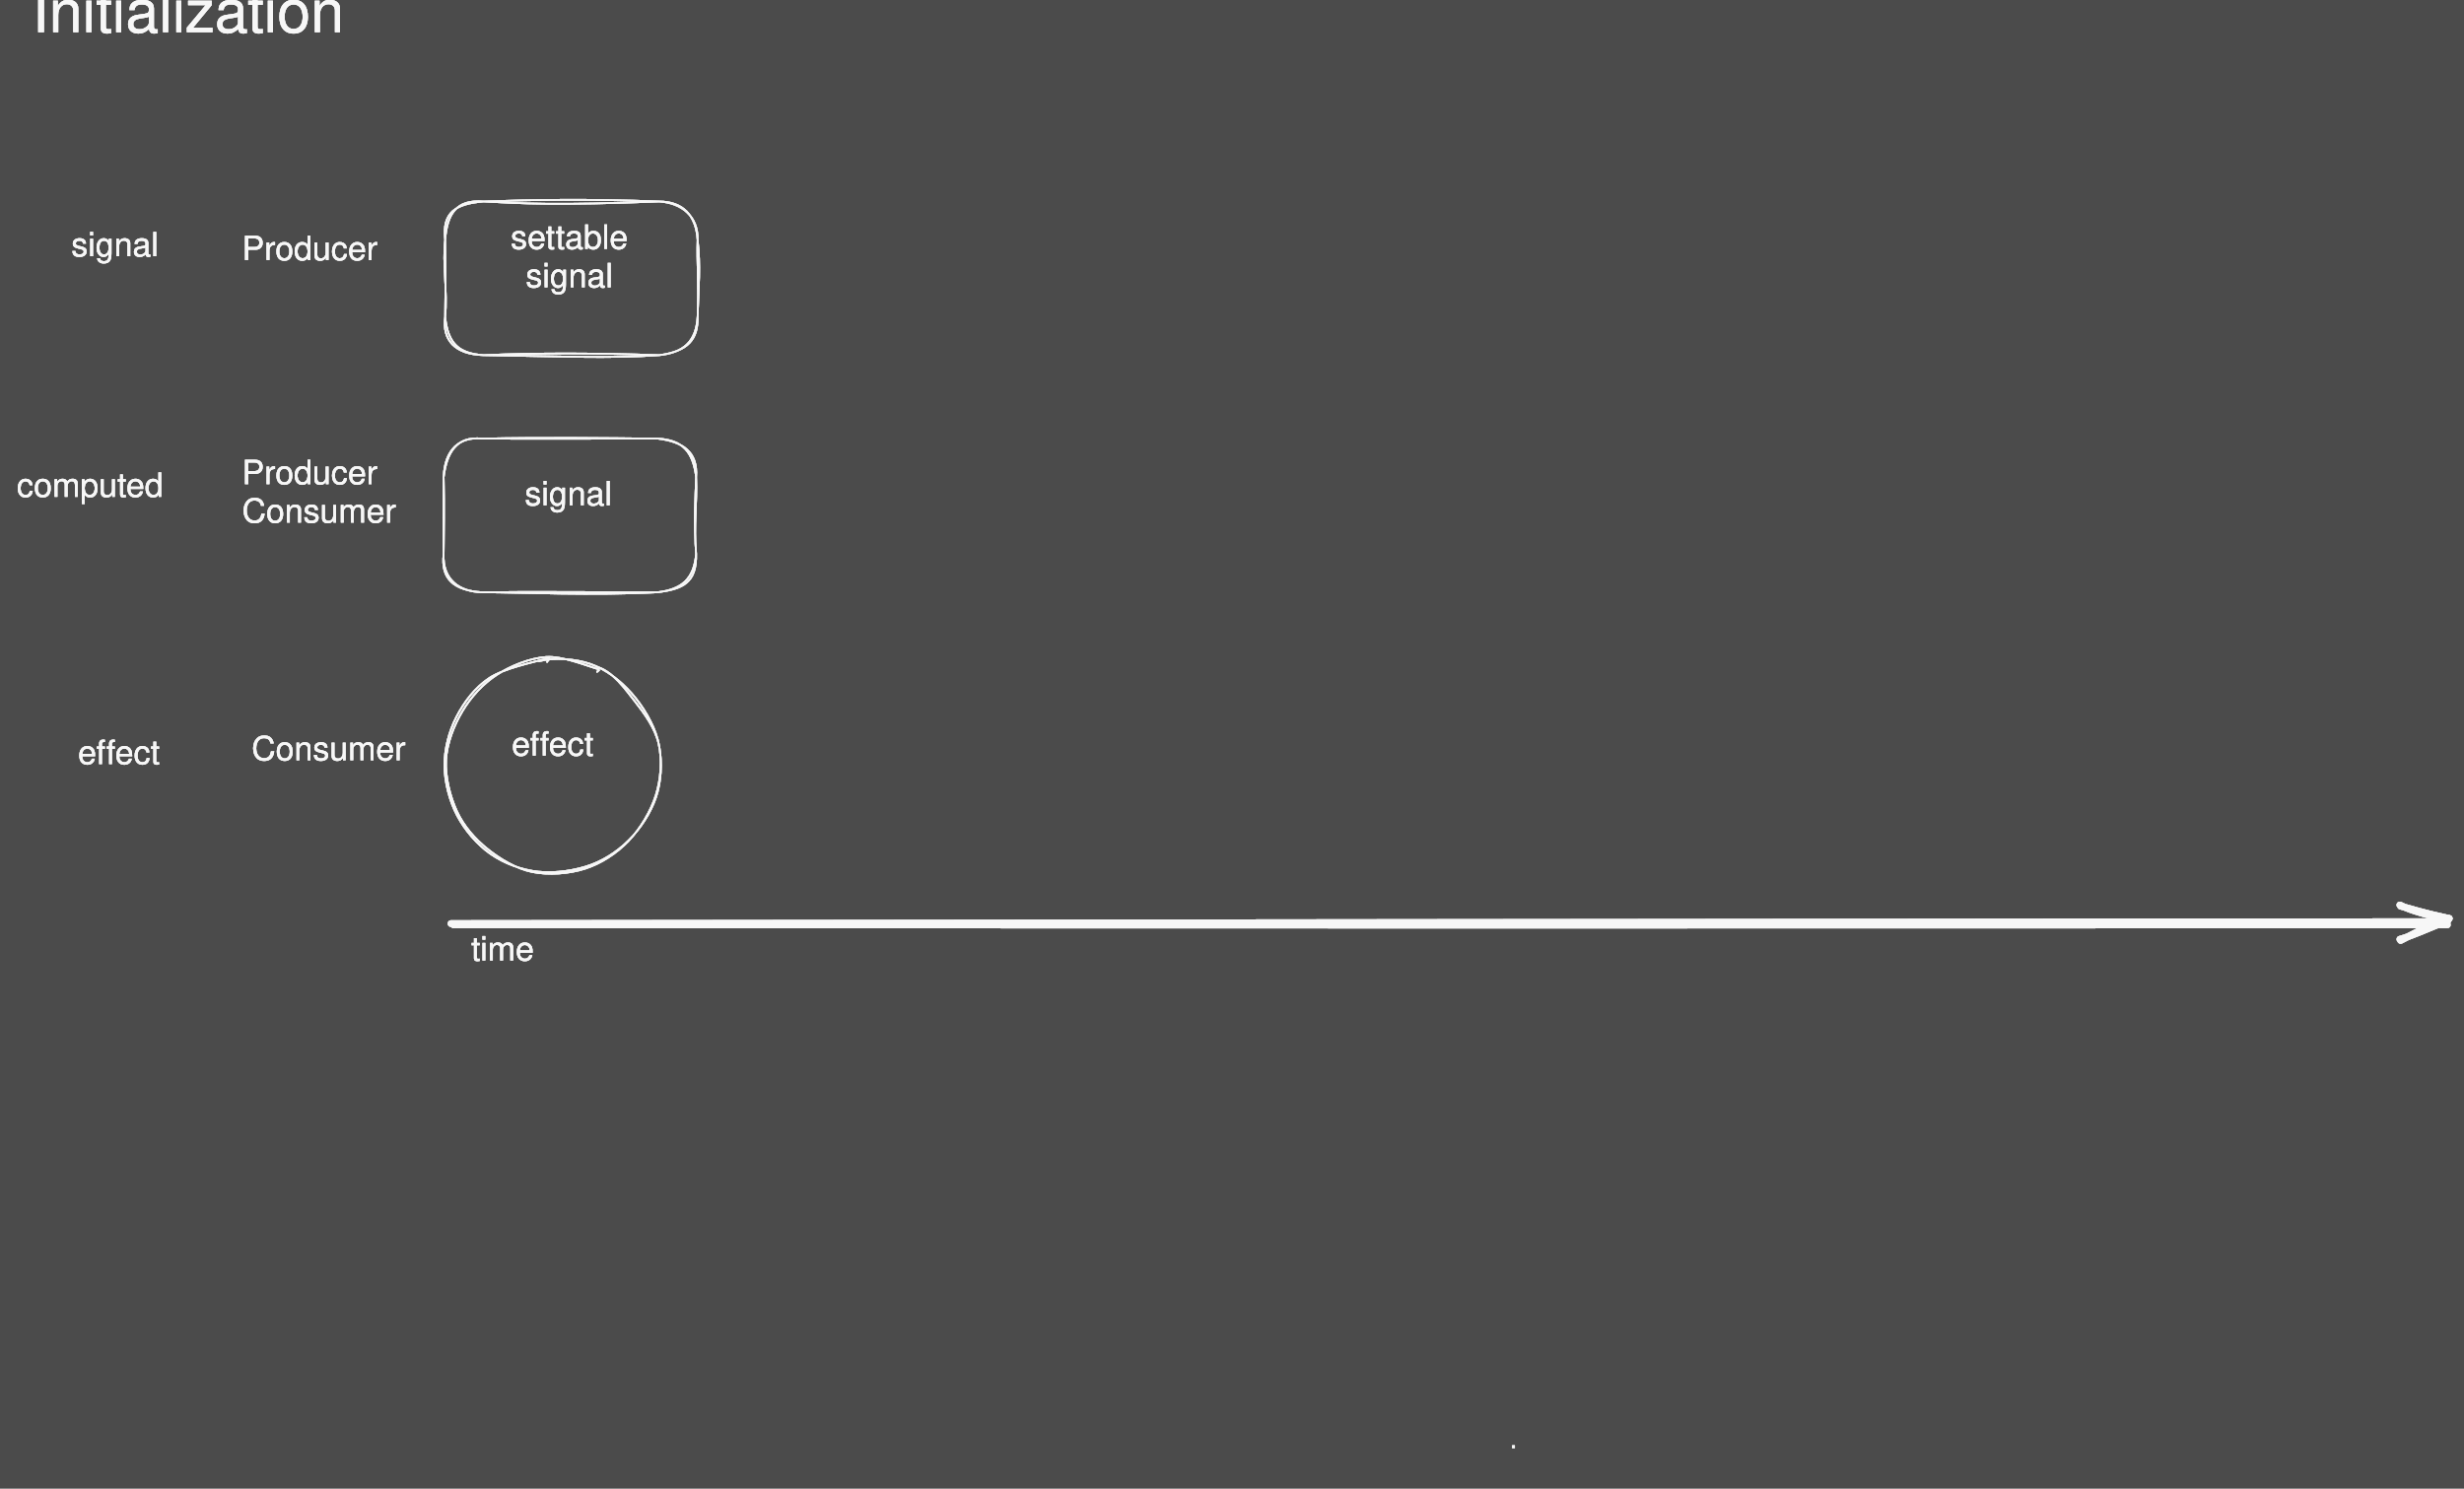
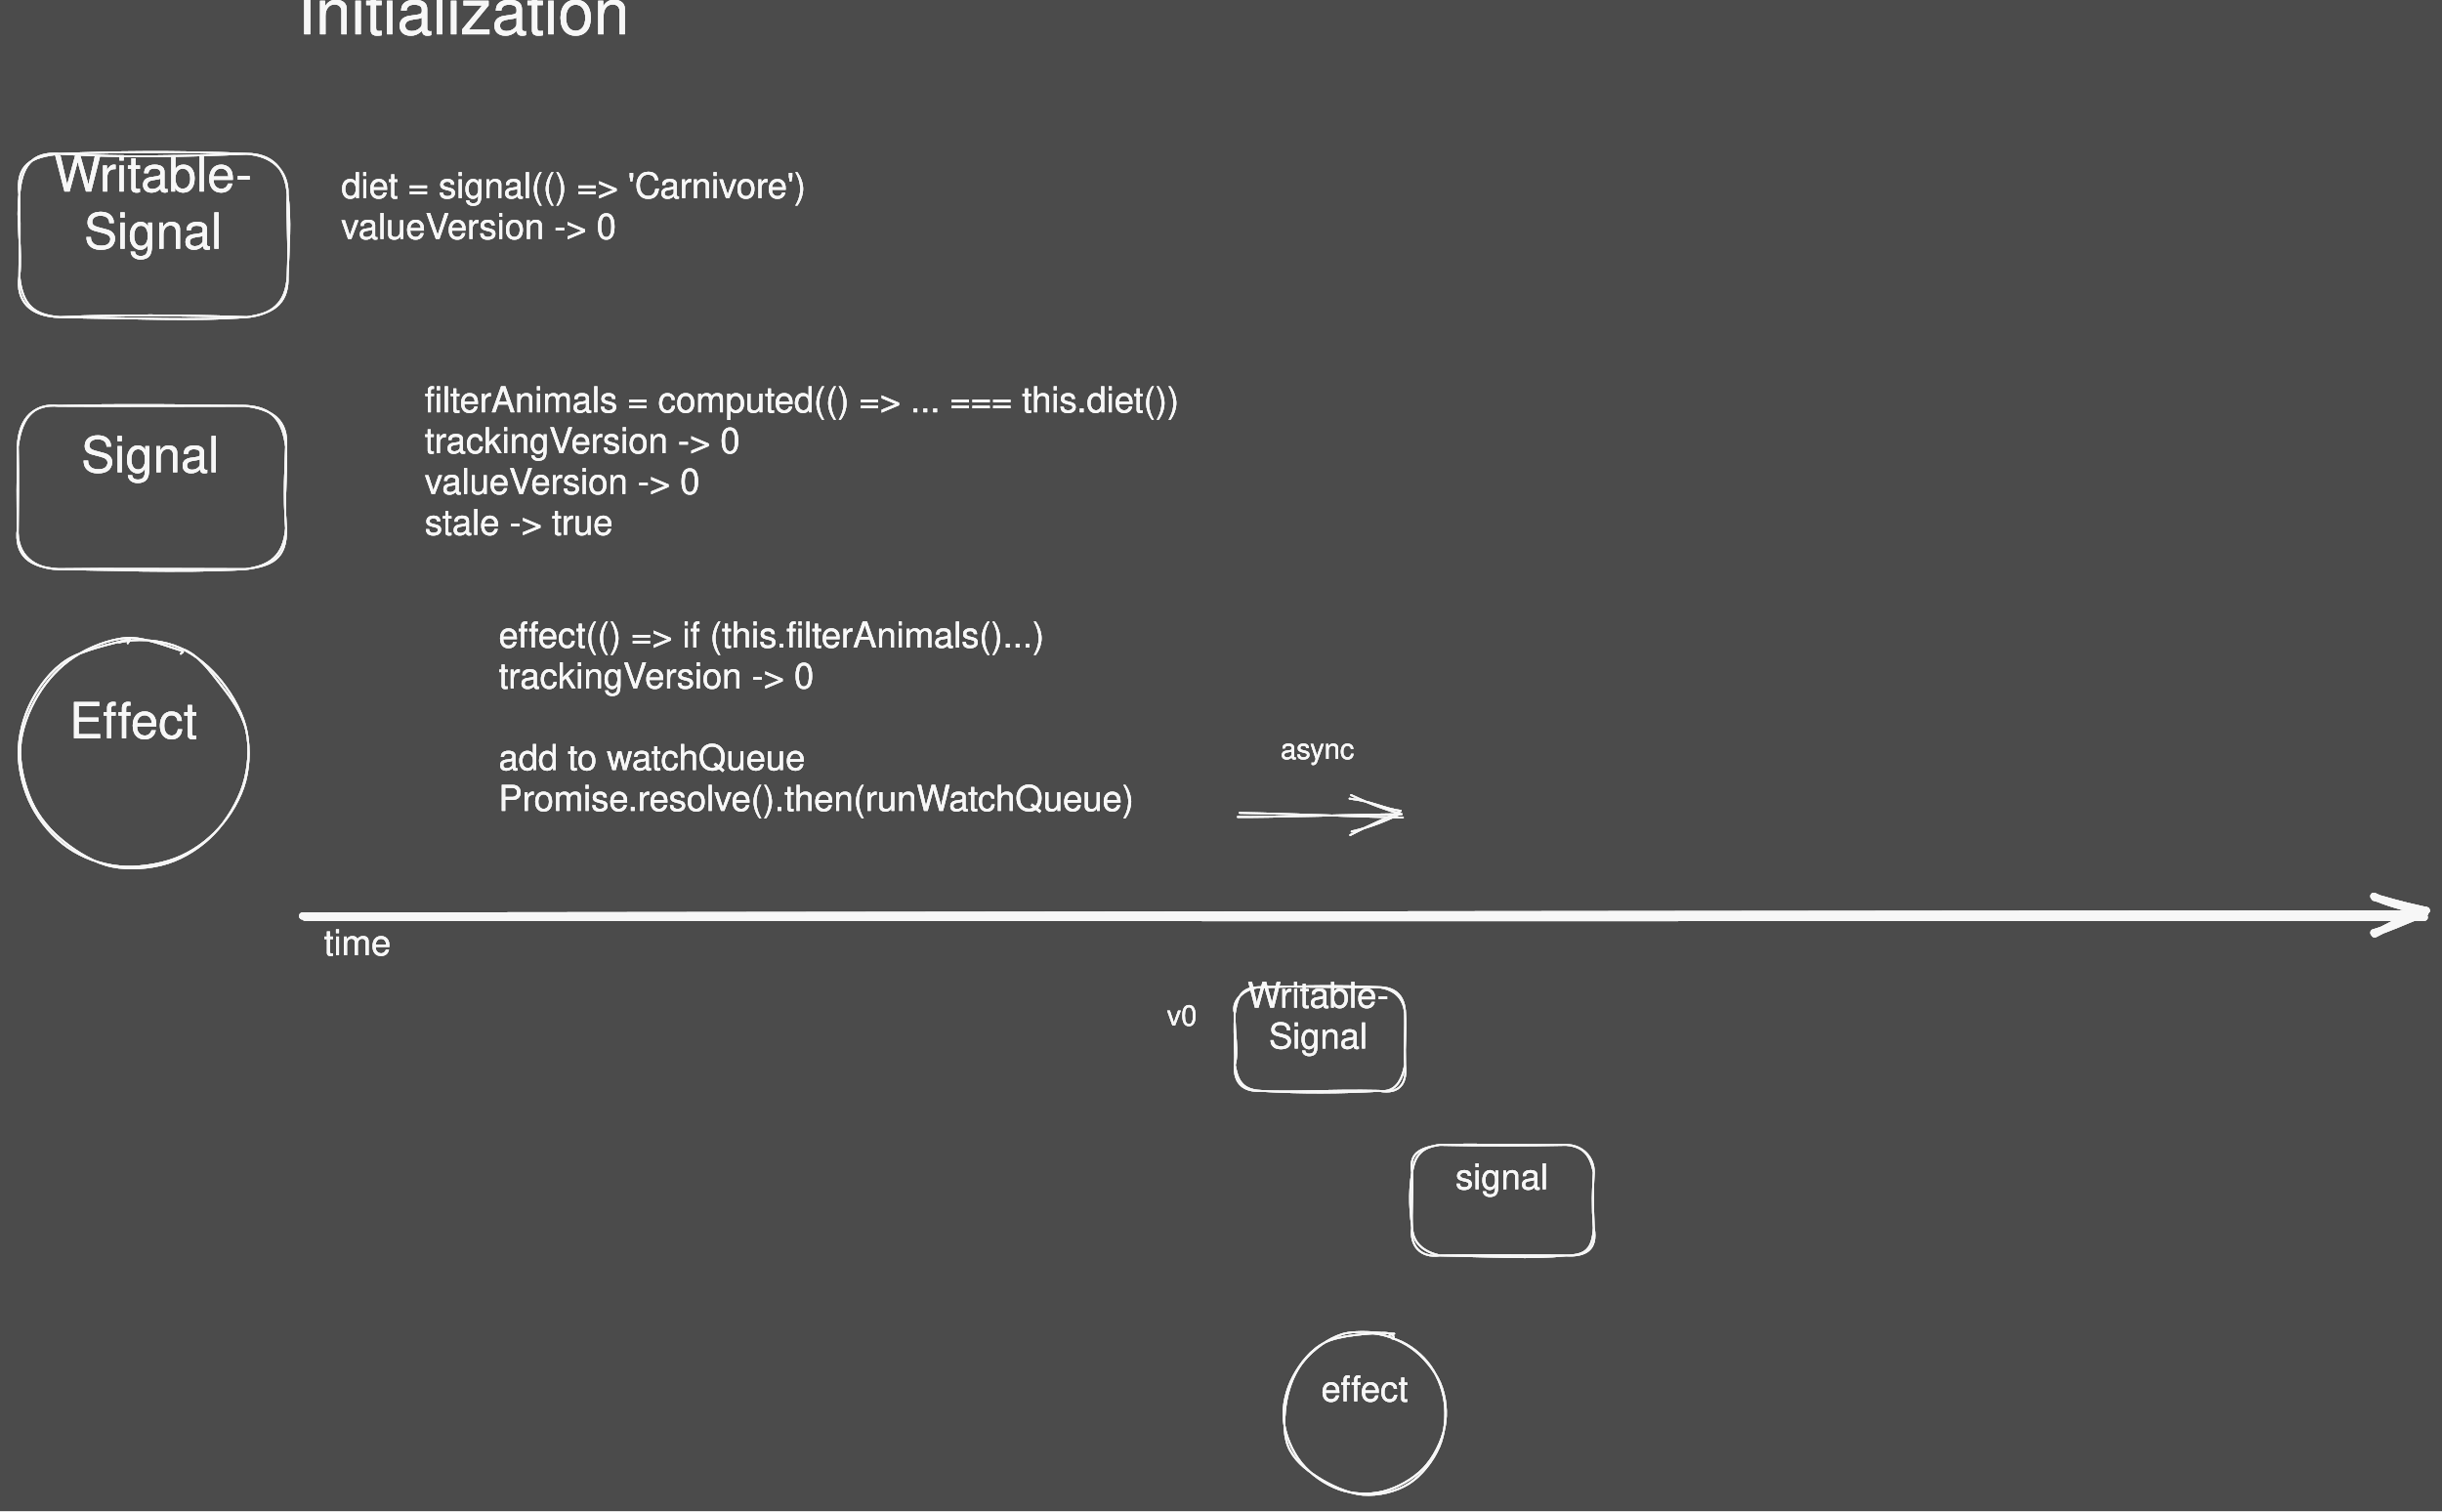
- <svg xmlns="http://www.w3.org/2000/svg" version="1.1" viewBox="0 0 1474.834 891.174" width="4424.502" height="2673.522" filter="invert(93%) hue-rotate(180deg)">
+ <svg xmlns="http://www.w3.org/2000/svg" version="1.1" viewBox="0 0 1375.278 851.072" width="4125.835" height="2553.215" filter="invert(93%) hue-rotate(180deg)">
  <defs>
    <style class="style-fonts">
      @font-face {
        font-family: "Virgil";
        src: url("https://excalidraw.com/Virgil.woff2");
      }
      @font-face {
        font-family: "Cascadia";
        src: url("https://excalidraw.com/Cascadia.woff2");
      }
    </style>
  </defs>
-   <rect x="0" y="0" width="1474.834" height="891.174" fill="#ffffff" />
-   <g stroke-linecap="round" transform="translate(266.4444 120.6222) rotate(0 75.55556 46.00002)">
+   <rect x="0" y="0" width="1375.278" height="851.072" fill="#ffffff" />
+   <g stroke-linecap="round" transform="translate(10.88892 86.62215) rotate(0 75.55556 46.00002)">
    <path d="M23 0 M23 0 C46.1 1.23, 66.52 2.42, 128.11 0 M23 0 C52.67 -1.02, 84.99 -1.62, 128.11 0 M128.11 0 C141.72 0.88, 151.55 8.96, 151.11 23 M128.11 0 C142.07 0.06, 150.15 7.99, 151.11 23 M151.11 23 C152.95 38.32, 151.68 51.58, 151.11 69 M151.11 23 C150.6 35.51, 151.94 49.81, 151.11 69 M151.11 69 C150.2 84.48, 142.16 90.51, 128.11 92 M151.11 69 C151.48 82.19, 145.63 89.72, 128.11 92 M128.11 92 C97.51 94.14, 68.73 92.62, 23 92 M128.11 92 C91.48 90.76, 55.92 90.55, 23 92 M23 92 C8.74 90.96, 1.71 85.75, 0 69 M23 92 C6.03 91.54, -1.93 83.12, 0 69 M0 69 C1.56 54.25, -1.73 36.86, 0 23 M0 69 C0.06 58.64, 0.41 47.47, 0 23 M0 23 C-1.93 6.41, 6.34 1.39, 23 0 M0 23 C1.2 7.59, 6.45 -1.31, 23 0" stroke="#000000" stroke-width="1" fill="none" />
  </g>
-   <g transform="translate(305.7555 143.8222) rotate(0 35.02441 23)">
-     <text x="35.024" y="0" font-family="Helvetica, Segoe UI Emoji" font-size="20px" fill="#000000" text-anchor="middle" style="white-space: pre;" direction="ltr" dominant-baseline="text-before-edge">settable</text>
-     <text x="35.024" y="23" font-family="Helvetica, Segoe UI Emoji" font-size="20px" fill="#000000" text-anchor="middle" style="white-space: pre;" direction="ltr" dominant-baseline="text-before-edge">signal</text>
+   <g transform="translate(30.47059 100.6222) rotate(0 55.75391 32.2)">
+     <text x="55.754" y="0" font-family="Helvetica, Segoe UI Emoji" font-size="28px" fill="#000000" text-anchor="middle" style="white-space: pre;" direction="ltr" dominant-baseline="text-before-edge">Writable-</text>
+     <text x="55.754" y="32.2" font-family="Helvetica, Segoe UI Emoji" font-size="28px" fill="#000000" text-anchor="middle" style="white-space: pre;" direction="ltr" dominant-baseline="text-before-edge">Signal</text>
  </g>
-   <g stroke-linecap="round" transform="translate(265.5555 262.5665) rotate(0 75.55556 46.00002)">
+   <g stroke-linecap="round" transform="translate(10 228.5665) rotate(0 75.55556 46.00002)">
    <path d="M23 0 M23 0 C58.4 0.26, 97.36 -0.04, 128.11 0 M23 0 C59.62 -0.76, 95.92 -0.32, 128.11 0 M128.11 0 C143.15 0.82, 149.19 7.91, 151.11 23 M128.11 0 C142.97 1.8, 152.29 7.9, 151.11 23 M151.11 23 C151.77 38.85, 149.59 52.13, 151.11 69 M151.11 23 C150.72 35.43, 149.69 49.29, 151.11 69 M151.11 69 C149.79 84.3, 142.29 90.27, 128.11 92 M151.11 69 C151.62 86.48, 142.92 90.08, 128.11 92 M128.11 92 C89.19 94.05, 48.4 92.11, 23 92 M128.11 92 C90.25 92, 51.84 91.57, 23 92 M23 92 C6.66 90.94, -1.94 84.45, 0 69 M23 92 C9.43 91.75, -0.78 84.44, 0 69 M0 69 C-0.28 56.07, -0.19 39.73, 0 23 M0 69 C0.08 54.86, 0.41 41.42, 0 23 M0 23 C0.58 6.47, 9.63 -1.3, 23 0 M0 23 C1.84 8.68, 7.4 -1.67, 23 0" stroke="#000000" stroke-width="1" fill="none" />
  </g>
-   <g transform="translate(314.0665 297.3221) rotate(0 26.12793 11.5)">
-     <text x="26.128" y="0" font-family="Helvetica, Segoe UI Emoji" font-size="20px" fill="#000000" text-anchor="middle" style="white-space: pre;" direction="ltr" dominant-baseline="text-before-edge">signal</text>
+   <g transform="translate(45.72201 258.7221) rotate(0 38.91699 16.1)">
+     <text x="38.917" y="0" font-family="Helvetica, Segoe UI Emoji" font-size="28px" fill="#000000" text-anchor="middle" style="white-space: pre;" direction="ltr" dominant-baseline="text-before-edge">Signal</text>
  </g>
-   <g stroke-linecap="round" transform="translate(266.4444 394.3444) rotate(0 64.22224 64.22224)">
+   <g stroke-linecap="round" transform="translate(10.88894 360.3444) rotate(0 64.22224 64.22224)">
    <path d="M56.13 1.49 C65.5 -0.84, 77.76 -0.04, 86.99 3.14 C96.22 6.33, 104.81 13.02, 111.53 20.58 C118.24 28.13, 124.65 38.67, 127.28 48.48 C129.9 58.28, 129.76 69.79, 127.27 79.39 C124.79 89, 118.95 98.8, 112.37 106.1 C105.79 113.4, 97.2 119.63, 87.78 123.2 C78.37 126.77, 65.94 128.55, 55.86 127.51 C45.78 126.48, 35.44 122.6, 27.31 116.98 C19.19 111.37, 11.75 102.66, 7.13 93.83 C2.5 84.99, -0.35 73.81, -0.41 63.97 C-0.48 54.12, 2.25 43.52, 6.75 34.77 C11.24 26.03, 17.79 17.22, 26.55 11.48 C35.3 5.74, 53.52 1.92, 59.27 0.32 C65.02 -1.27, 61.19 1.02, 61.05 1.93 M91.76 5.11 C100.77 8.35, 107.37 17.66, 113.37 25.3 C119.38 32.95, 125.67 41.61, 127.79 50.98 C129.92 60.36, 129.16 71.86, 126.14 81.57 C123.12 91.27, 116.75 101.85, 109.68 109.2 C102.61 116.56, 93.29 122.62, 83.71 125.7 C74.12 128.78, 61.92 129.67, 52.17 127.68 C42.42 125.69, 32.73 119.81, 25.22 113.76 C17.71 107.72, 11.2 100.27, 7.09 91.41 C2.98 82.55, 0 70.62, 0.55 60.62 C1.1 50.62, 5.3 39.92, 10.37 31.42 C15.44 22.92, 22.64 15.01, 30.97 9.6 C39.3 4.19, 50.65 -0.35, 60.35 -1.04 C70.05 -1.73, 84.07 3.98, 89.17 5.46 C94.27 6.94, 91.31 6.98, 90.95 7.86" stroke="#000000" stroke-width="1" fill="none" />
  </g>
-   <g transform="translate(306.4773 447.1546) rotate(0 24.27734 11.5)">
-     <text x="24.277" y="0" font-family="Helvetica, Segoe UI Emoji" font-size="20px" fill="#000000" text-anchor="middle" style="white-space: pre;" direction="ltr" dominant-baseline="text-before-edge">effect</text>
+   <g transform="translate(39.65916 408.5546) rotate(0 35.54004 16.1)">
+     <text x="35.54" y="0" font-family="Helvetica, Segoe UI Emoji" font-size="28px" fill="#000000" text-anchor="middle" style="white-space: pre;" direction="ltr" dominant-baseline="text-before-edge">Effect</text>
+   </g>
+   <g transform="translate(192.1637 106.4) rotate(0 131.3721 34.5)">
+     <text x="0" y="0" font-family="Helvetica, Segoe UI Emoji" font-size="20px" fill="#000000" text-anchor="start" style="white-space: pre;" direction="ltr" dominant-baseline="text-before-edge">diet = signal(() =&gt; 'Carnivore')</text>
+     <text x="0" y="23" font-family="Helvetica, Segoe UI Emoji" font-size="20px" fill="#000000" text-anchor="start" style="white-space: pre;" direction="ltr" dominant-baseline="text-before-edge">valueVersion -&gt; 0</text>
+     <text x="0" y="46" font-family="Helvetica, Segoe UI Emoji" font-size="20px" fill="#000000" text-anchor="start" style="white-space: pre;" direction="ltr" dominant-baseline="text-before-edge" />
  </g>
  <g stroke-linecap="round">
-     <g transform="translate(271.7777 553.1222) rotate(0 595.6262 -0.3401589)">
+     <g transform="translate(172.2222 516.1222) rotate(0 595.6262 -0.3401589)">
      <path d="M-0.23 0.55 C198.73 0.68, 994.26 0.76, 1193.06 0.5 M-1.8 -0.21 C197.1 -0.41, 993.47 -1.36, 1192.4 -1.35" stroke="#000000" stroke-width="4" fill="none" />
    </g>
-     <g transform="translate(271.7777 553.1222) rotate(0 595.6262 -0.3401589)">
+     <g transform="translate(172.2222 516.1222) rotate(0 595.6262 -0.3401589)">
      <path d="M1165.13 9.86 C1171.94 6.56, 1176.29 3.36, 1194.17 -3.27 M1164.69 9.18 C1172.33 7.07, 1181.15 2.77, 1193.3 -1.91" stroke="#000000" stroke-width="4" fill="none" />
    </g>
-     <g transform="translate(271.7777 553.1222) rotate(0 595.6262 -0.3401589)">
+     <g transform="translate(172.2222 516.1222) rotate(0 595.6262 -0.3401589)">
      <path d="M1165.12 -10.67 C1171.88 -8.97, 1176.24 -7.17, 1194.17 -3.27 M1164.67 -11.34 C1172.15 -7.5, 1180.96 -5.86, 1193.3 -1.91" stroke="#000000" stroke-width="4" fill="none" />
    </g>
  </g>
  <mask />
-   <g transform="translate(282 569.8333) rotate(0 18.8916 11.5)">
+   <g transform="translate(182.4445 532.8333) rotate(0 18.8916 11.5)">
    <text x="0" y="0" font-family="Helvetica, Segoe UI Emoji" font-size="20px" fill="#000000" text-anchor="start" style="white-space: pre;" direction="ltr" dominant-baseline="text-before-edge">time</text>
  </g>
-   <g transform="translate(144.8571 150.5189) rotate(0 40.57617 11.5)">
-     <text x="0" y="0" font-family="Helvetica, Segoe UI Emoji" font-size="20px" fill="#000000" text-anchor="start" style="white-space: pre;" direction="ltr" dominant-baseline="text-before-edge">Producer</text>
+   <g transform="translate(239.2038 227.027) rotate(0 212.8613 46)">
+     <text x="0" y="0" font-family="Helvetica, Segoe UI Emoji" font-size="20px" fill="#000000" text-anchor="start" style="white-space: pre;" direction="ltr" dominant-baseline="text-before-edge">filterAnimals = computed(() =&gt; ... === this.diet())</text>
+     <text x="0" y="23" font-family="Helvetica, Segoe UI Emoji" font-size="20px" fill="#000000" text-anchor="start" style="white-space: pre;" direction="ltr" dominant-baseline="text-before-edge">trackingVersion -&gt; 0</text>
+     <text x="0" y="46" font-family="Helvetica, Segoe UI Emoji" font-size="20px" fill="#000000" text-anchor="start" style="white-space: pre;" direction="ltr" dominant-baseline="text-before-edge">valueVersion -&gt; 0</text>
+     <text x="0" y="69" font-family="Helvetica, Segoe UI Emoji" font-size="20px" fill="#000000" text-anchor="start" style="white-space: pre;" direction="ltr" dominant-baseline="text-before-edge">stale -&gt; true</text>
  </g>
-   <g transform="translate(144.8571 284.6618) rotate(0 46.12793 23)">
-     <text x="0" y="0" font-family="Helvetica, Segoe UI Emoji" font-size="20px" fill="#000000" text-anchor="start" style="white-space: pre;" direction="ltr" dominant-baseline="text-before-edge">Producer</text>
-     <text x="0" y="23" font-family="Helvetica, Segoe UI Emoji" font-size="20px" fill="#000000" text-anchor="start" style="white-space: pre;" direction="ltr" dominant-baseline="text-before-edge">Consumer</text>
+   <g transform="translate(280.8277 359.4921) rotate(0 179.6973 57.5)">
+     <text x="0" y="0" font-family="Helvetica, Segoe UI Emoji" font-size="20px" fill="#000000" text-anchor="start" style="white-space: pre;" direction="ltr" dominant-baseline="text-before-edge">effect(() =&gt; if (this.filterAnimals()...)</text>
+     <text x="0" y="23" font-family="Helvetica, Segoe UI Emoji" font-size="20px" fill="#000000" text-anchor="start" style="white-space: pre;" direction="ltr" dominant-baseline="text-before-edge">trackingVersion -&gt; 0</text>
+     <text x="0" y="46" font-family="Helvetica, Segoe UI Emoji" font-size="20px" fill="#000000" text-anchor="start" style="white-space: pre;" direction="ltr" dominant-baseline="text-before-edge" />
+     <text x="0" y="69" font-family="Helvetica, Segoe UI Emoji" font-size="20px" fill="#000000" text-anchor="start" style="white-space: pre;" direction="ltr" dominant-baseline="text-before-edge">add to watchQueue</text>
+     <text x="0" y="92" font-family="Helvetica, Segoe UI Emoji" font-size="20px" fill="#000000" text-anchor="start" style="white-space: pre;" direction="ltr" dominant-baseline="text-before-edge">Promise.resolve().then(runWatchQueue)</text>
  </g>
-   <g transform="translate(150.5714 449.9476) rotate(0 46.12793 11.5)">
-     <text x="0" y="0" font-family="Helvetica, Segoe UI Emoji" font-size="20px" fill="#000000" text-anchor="start" style="white-space: pre;" direction="ltr" dominant-baseline="text-before-edge">Consumer</text>
-   </g>
-   <g transform="translate(42.66661 148.2333) rotate(0 26.12793 11.5)">
-     <text x="0" y="0" font-family="Helvetica, Segoe UI Emoji" font-size="20px" fill="#000000" text-anchor="start" style="white-space: pre;" direction="ltr" dominant-baseline="text-before-edge">signal</text>
-   </g>
-   <g transform="translate(10 292.2333) rotate(0 43.91602 11.5)">
-     <text x="0" y="0" font-family="Helvetica, Segoe UI Emoji" font-size="20px" fill="#000000" text-anchor="start" style="white-space: pre;" direction="ltr" dominant-baseline="text-before-edge">computed</text>
-   </g>
-   <g transform="translate(46.66664 452.2333) rotate(0 24.27734 11.5)">
-     <text x="0" y="0" font-family="Helvetica, Segoe UI Emoji" font-size="20px" fill="#000000" text-anchor="start" style="white-space: pre;" direction="ltr" dominant-baseline="text-before-edge">effect</text>
-   </g>
-   <g transform="translate(19.30002 10) rotate(0 94.05176 20.7)">
+   <g transform="translate(167.7446 10) rotate(0 94.05176 20.7)">
    <text x="0" y="0" font-family="Helvetica, Segoe UI Emoji" font-size="36px" fill="#000000" text-anchor="start" style="white-space: pre;" direction="ltr" dominant-baseline="text-before-edge">Initialization</text>
  </g>
-   <g transform="translate(903.6762 862.7739) rotate(0 2.222656 9.2)">
-     <text x="0" y="0" font-family="Helvetica, Segoe UI Emoji" font-size="16px" fill="#000000" text-anchor="start" style="white-space: pre;" direction="ltr" dominant-baseline="text-before-edge">.</text>
+   <g stroke-linecap="round" transform="translate(695.397 555.9996) rotate(0 47.95558 29.1965)">
+     <path d="M14.6 0 M14.6 0 C31.11 -0.85, 49.25 0.09, 81.31 0 M14.6 0 C37.01 -0.57, 60.1 -0.95, 81.31 0 M81.31 0 C91.4 0.21, 95.57 5.72, 95.91 14.6 M81.31 0 C88.96 1.15, 94.98 5.03, 95.91 14.6 M95.91 14.6 C96.71 24.76, 95.32 33.45, 95.91 43.79 M95.91 14.6 C96.1 21.88, 95.59 30.95, 95.91 43.79 M95.91 43.79 C94.15 52.65, 90.35 59.63, 81.31 58.39 M95.91 43.79 C97.07 53.6, 93.28 60.51, 81.31 58.39 M81.31 58.39 C59.2 59.54, 38.78 59.74, 14.6 58.39 M81.31 58.39 C54.88 57.79, 29.26 59.4, 14.6 58.39 M14.6 58.39 C5.81 58.84, -0.66 54.98, 0 43.79 M14.6 58.39 C3.34 57.87, 1.49 51.54, 0 43.79 M0 43.79 C2.19 35.75, -0.43 26.4, 0 14.6 M0 43.79 C0.62 36.71, -0.5 31.83, 0 14.6 M0 14.6 C1.47 5.77, 3.2 0.02, 14.6 0 M0 14.6 C-2.2 7.1, 6.36 0.13, 14.6 0" stroke="#000000" stroke-width="1" fill="none" />
+   </g>
+   <g transform="translate(702.5386 562.323) rotate(0 39.82422 23)">
+     <text x="39.824" y="0" font-family="Helvetica, Segoe UI Emoji" font-size="20px" fill="#000000" text-anchor="middle" style="white-space: pre;" direction="ltr" dominant-baseline="text-before-edge">Writable-</text>
+     <text x="39.824" y="23" font-family="Helvetica, Segoe UI Emoji" font-size="20px" fill="#000000" text-anchor="middle" style="white-space: pre;" direction="ltr" dominant-baseline="text-before-edge">Signal</text>
+   </g>
+   <g stroke-linecap="round" transform="translate(795.2757 644.7996) rotate(0 51.15553 31.1447)">
+     <path d="M15.57 0 M15.57 0 C40.52 0.6, 65.99 0.42, 86.74 0 M15.57 0 C40.09 -0.47, 63.47 0.35, 86.74 0 M86.74 0 C96.78 0.85, 100.5 6.19, 102.31 15.57 M86.74 0 C96.19 0.17, 102.53 7.25, 102.31 15.57 M102.31 15.57 C101.54 27.07, 101.97 38.78, 102.31 46.72 M102.31 15.57 C101.72 25.12, 101.41 34.1, 102.31 46.72 M102.31 46.72 C101.61 58.33, 98.12 62.35, 86.74 62.29 M102.31 46.72 C104.55 59.22, 97.45 62.9, 86.74 62.29 M86.74 62.29 C65.9 64.19, 47.92 62.83, 15.57 62.29 M86.74 62.29 C60.65 62.26, 37 61.83, 15.57 62.29 M15.57 62.29 C4.53 63.75, -1.33 56.64, 0 46.72 M15.57 62.29 C6.68 60.3, 0.53 55.5, 0 46.72 M0 46.72 C-0.94 38.49, -2.01 27.92, 0 15.57 M0 46.72 C-0.64 37.96, 0.51 28.47, 0 15.57 M0 15.57 C-1.67 5.21, 3.28 1.94, 15.57 0 M0 15.57 C1.5 5.32, 6.05 1.24, 15.57 0" stroke="#000000" stroke-width="1" fill="none" />
+   </g>
+   <g transform="translate(819.6827 664.6173) rotate(0 26.12793 11.5)">
+     <text x="26.128" y="0" font-family="Helvetica, Segoe UI Emoji" font-size="20px" fill="#000000" text-anchor="middle" style="white-space: pre;" direction="ltr" dominant-baseline="text-before-edge">signal</text>
+   </g>
+   <g stroke-linecap="round" transform="translate(723.2303 750.2273) rotate(0 45.42219 45.42219)">
+     <path d="M47.74 0.74 C55.36 0.59, 64.77 4.21, 71.46 8.89 C78.15 13.57, 84.73 21.38, 87.88 28.83 C91.03 36.28, 91.92 45.61, 90.35 53.6 C88.78 61.58, 84.23 70.69, 78.45 76.72 C72.68 82.75, 63.63 87.79, 55.72 89.77 C47.81 91.76, 38.67 91.31, 31 88.63 C23.32 85.94, 14.89 80.17, 9.68 73.67 C4.47 67.17, 0.5 57.74, -0.27 49.63 C-1.04 41.53, 1.16 32.35, 5.07 25.04 C8.98 17.73, 14.98 9.86, 23.19 5.77 C31.39 1.68, 47.86 0.93, 54.29 0.48 C60.71 0.03, 61.81 2.31, 61.71 3.09 M60.68 3.53 C68.19 5.34, 75.71 10.94, 80.64 16.87 C85.58 22.81, 89.19 31.15, 90.28 39.14 C91.38 47.12, 90.58 57.08, 87.23 64.79 C83.88 72.51, 77.31 80.96, 70.18 85.43 C63.05 89.9, 53.03 92.26, 44.44 91.62 C35.86 90.99, 25.69 86.17, 18.65 81.62 C11.61 77.07, 5.1 71.54, 2.21 64.31 C-0.68 57.09, -0.19 46.32, 1.33 38.26 C2.84 30.21, 6.08 22.16, 11.3 15.99 C16.51 9.81, 24.49 3.74, 32.64 1.21 C40.79 -1.31, 55.75 0.72, 60.19 0.85 C64.63 0.98, 59.65 0.78, 59.29 1.97" stroke="#000000" stroke-width="1" fill="none" />
+   </g>
+   <g transform="translate(744.2568 784.0312) rotate(0 24.27734 11.5)">
+     <text x="24.277" y="0" font-family="Helvetica, Segoe UI Emoji" font-size="20px" fill="#000000" text-anchor="middle" style="white-space: pre;" direction="ltr" dominant-baseline="text-before-edge">effect</text>
+   </g>
+   <g transform="translate(657.1881 573.4597) rotate(0 8.449219 9.2)">
+     <text x="0" y="0" font-family="Helvetica, Segoe UI Emoji" font-size="16px" fill="#000000" text-anchor="start" style="white-space: pre;" direction="ltr" dominant-baseline="text-before-edge">v0</text>
+   </g>
+   <g stroke-linecap="round">
+     <g transform="translate(697.3855 458.441) rotate(0 46.1924 0.6946183)">
+       <path d="M0.76 -0.62 C16.08 -0.47, 77.57 1.79, 92.69 2.01 M-0.3 1.67 C14.84 1.95, 76.96 0.12, 92.07 0.1" stroke="#000000" stroke-width="1" fill="none" />
+     </g>
+     <g transform="translate(697.3855 458.441) rotate(0 46.1924 0.6946183)">
+       <path d="M63.02 11.88 C74.85 5.73, 82.86 2.81, 91.5 -1.78 M63.84 9.86 C75.15 7.34, 85.19 2.82, 91.16 -0.08" stroke="#000000" stroke-width="1" fill="none" />
+     </g>
+     <g transform="translate(697.3855 458.441) rotate(0 46.1924 0.6946183)">
+       <path d="M62.67 -8.64 C74.82 -7.3, 82.96 -2.73, 91.5 -1.78 M63.49 -10.65 C74.85 -5.26, 85.03 -1.86, 91.16 -0.08" stroke="#000000" stroke-width="1" fill="none" />
+     </g>
+   </g>
+   <mask />
+   <g transform="translate(721.2209 423.281) rotate(0 20.89844 9.2)">
+     <text x="0" y="0" font-family="Helvetica, Segoe UI Emoji" font-size="16px" fill="#000000" text-anchor="start" style="white-space: pre;" direction="ltr" dominant-baseline="text-before-edge">async</text>
  </g>
</svg>
